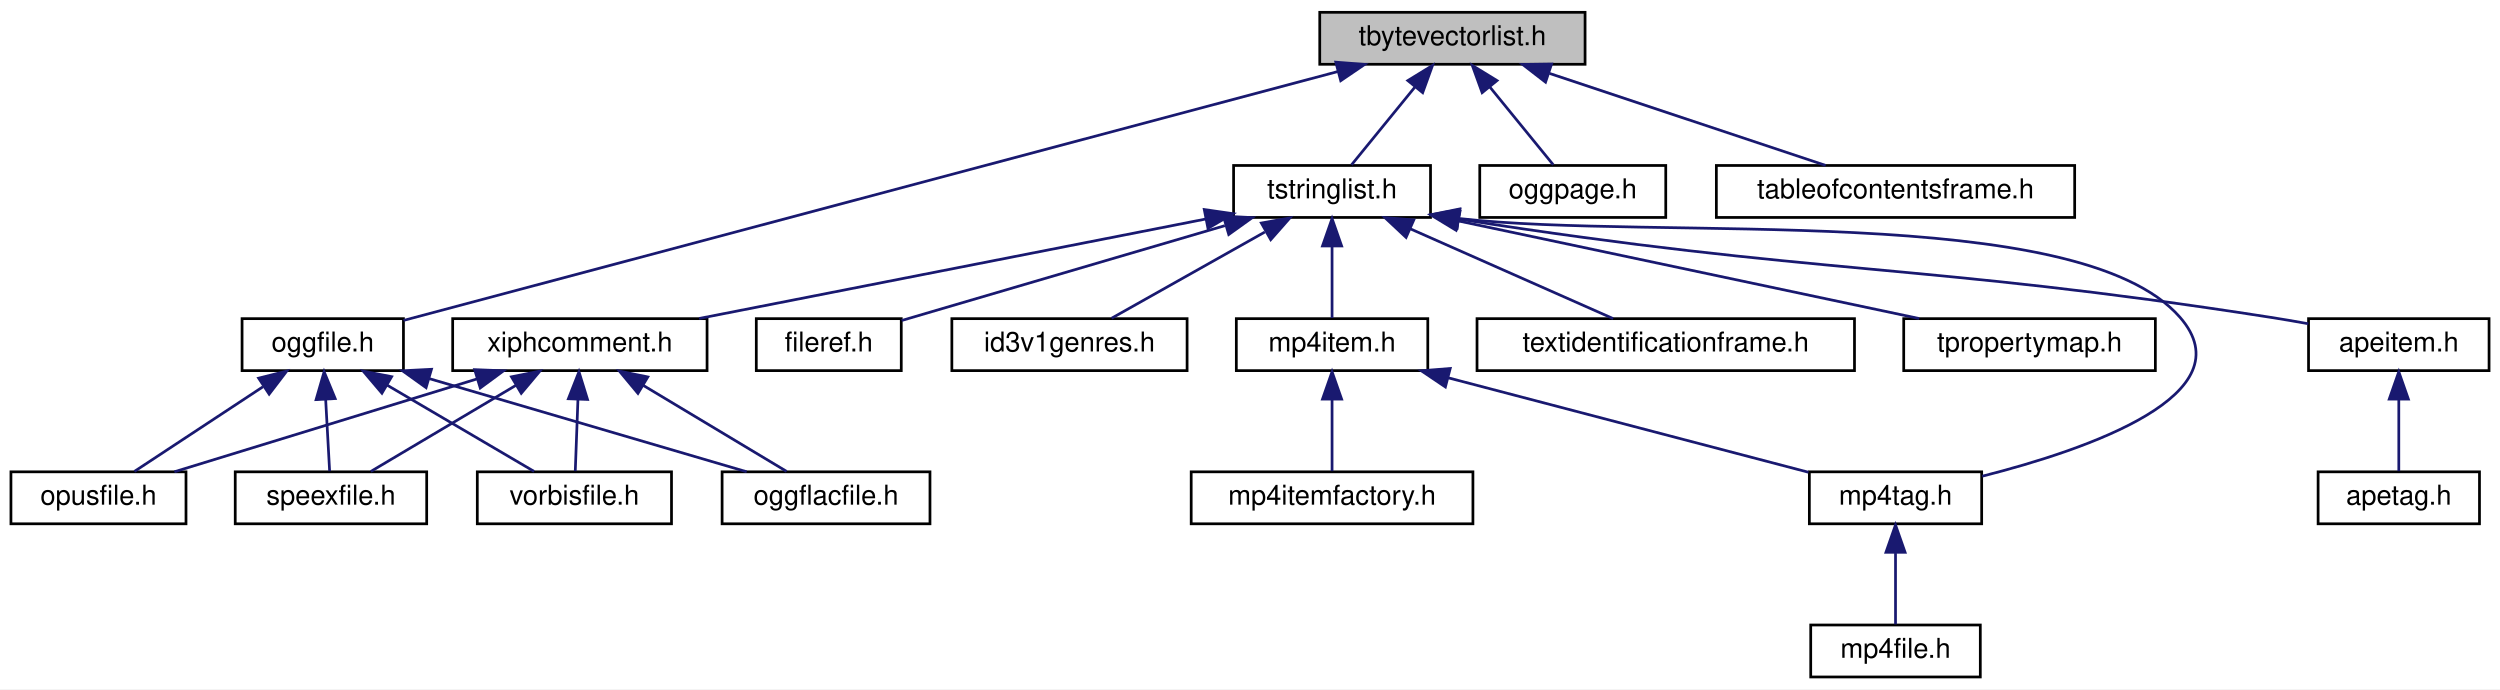
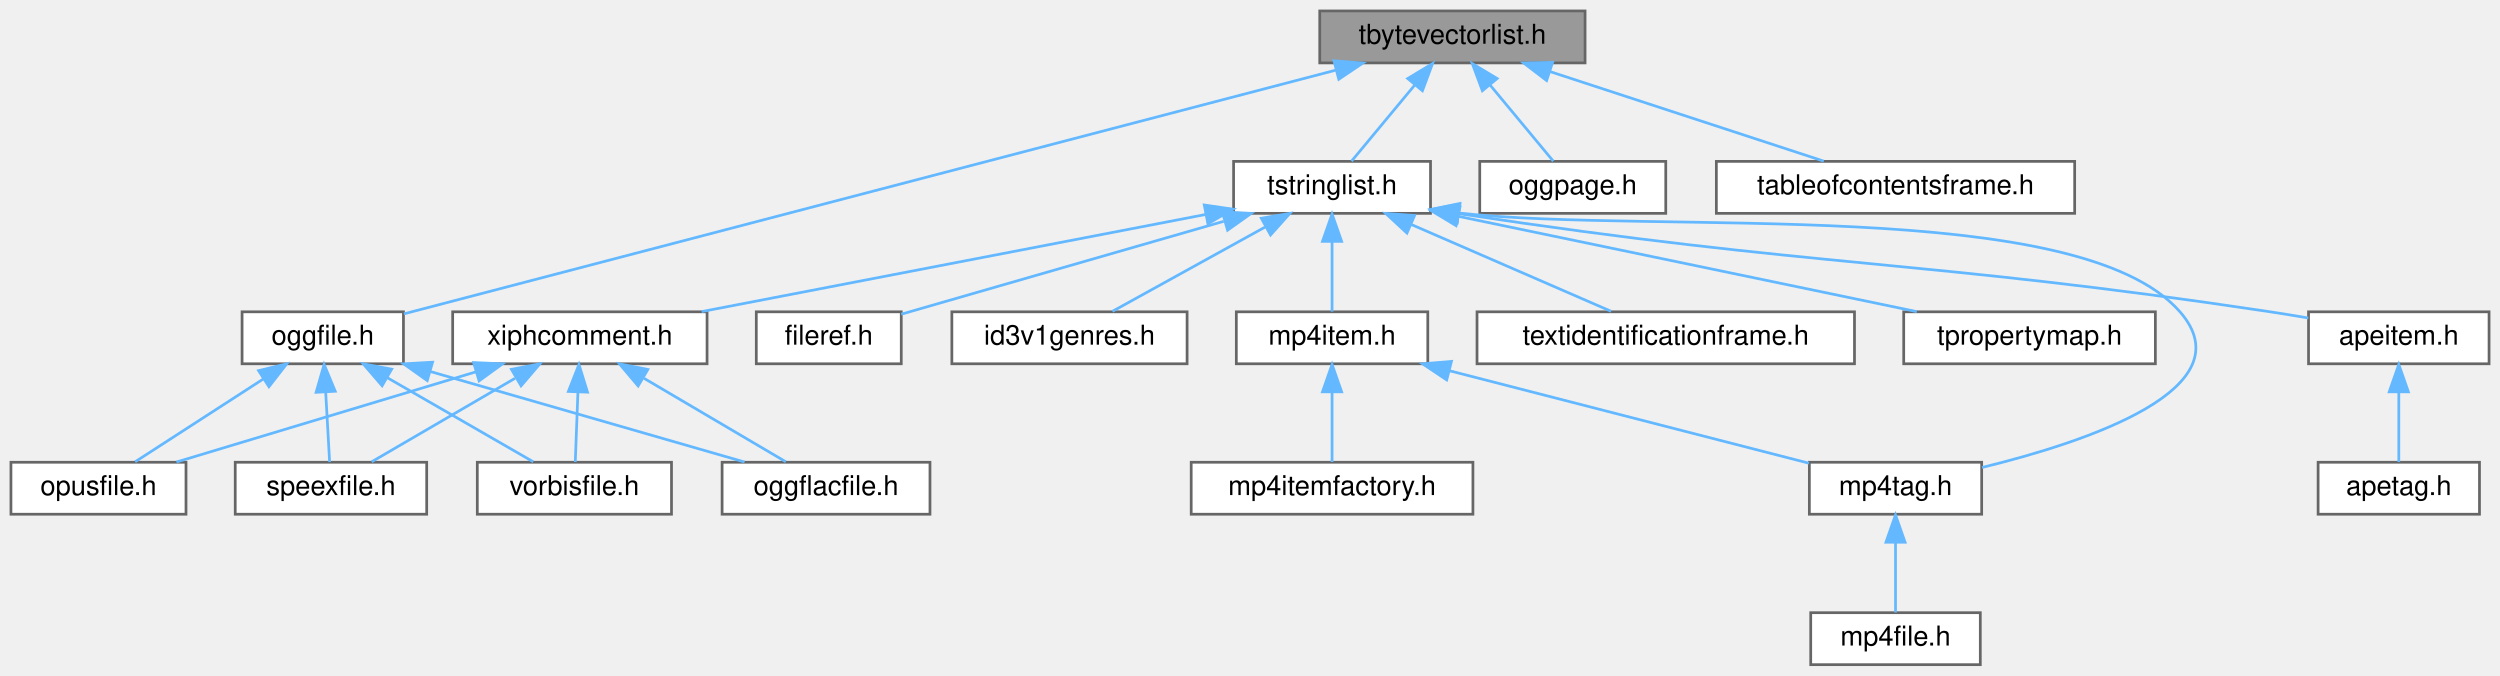
- <svg xmlns="http://www.w3.org/2000/svg" xmlns:xlink="http://www.w3.org/1999/xlink" width="914pt" height="252pt" viewBox="0.00 0.00 914.00 252.00">
-   <g id="graph0" class="graph" transform="scale(1 1) rotate(0) translate(4 248)">
-     <polygon fill="white" stroke="transparent" points="-4,4 -4,-248 910,-248 910,4 -4,4" />
-     <g id="node1" class="node">
-       <g id="a_node1">
-         <a xlink:title=" ">
-           <polygon fill="#bfbfbf" stroke="black" points="478.5,-224.5 478.5,-243.5 575.5,-243.5 575.5,-224.5 478.5,-224.5" />
-           <text text-anchor="middle" x="527" y="-231.5" font-family="Helvetica,sans-Serif" font-size="10.00">tbytevectorlist.h</text>
-         </a>
-       </g>
-     </g>
-     <g id="node2" class="node">
-       <g id="a_node2">
+ <svg xmlns="http://www.w3.org/2000/svg" xmlns:xlink="http://www.w3.org/1999/xlink" width="914pt" height="247pt" viewBox="0.00 0.00 914.00 247.00">
+   <g id="graph0" class="graph" transform="scale(1 1) rotate(0) translate(4 243)">
+     <g id="Node000001" class="node">
+       <g id="a_Node000001">
+         <a xlink:title=" ">
+           <polygon fill="#999999" stroke="#666666" points="575.5,-239 478.5,-239 478.5,-220 575.5,-220 575.5,-239" />
+           <text text-anchor="middle" x="527" y="-227" font-family="Helvetica,sans-Serif" font-size="10.00">tbytevectorlist.h</text>
+         </a>
+       </g>
+     </g>
+     <g id="Node000002" class="node">
+       <g id="a_Node000002">
        <a xlink:href="oggfile_8h.html" target="_top" xlink:title=" ">
-           <polygon fill="white" stroke="black" points="84.5,-112.5 84.5,-131.5 143.5,-131.5 143.5,-112.5 84.5,-112.5" />
-           <text text-anchor="middle" x="114" y="-119.5" font-family="Helvetica,sans-Serif" font-size="10.00">oggfile.h</text>
-         </a>
-       </g>
-     </g>
-     <g id="edge1" class="edge">
-       <path fill="none" stroke="midnightblue" d="M485.27,-221.89C401.74,-199.64 215.8,-150.11 143.53,-130.86" />
-       <polygon fill="midnightblue" stroke="midnightblue" points="484.37,-225.27 494.94,-224.46 486.17,-218.5 484.37,-225.27" />
-     </g>
-     <g id="node7" class="node">
-       <g id="a_node7">
+           <polygon fill="white" stroke="#666666" points="143.5,-129 84.5,-129 84.5,-110 143.5,-110 143.5,-129" />
+           <text text-anchor="middle" x="114" y="-117" font-family="Helvetica,sans-Serif" font-size="10.00">oggfile.h</text>
+         </a>
+       </g>
+     </g>
+     <g id="edge1_Node000001_Node000002" class="edge">
+       <g id="a_edge1_Node000001_Node000002">
+         <a xlink:title=" ">
+           <path fill="none" stroke="#63b8ff" d="M484.54,-217.4C400.71,-195.48 215.83,-147.13 143.67,-128.26" />
+           <polygon fill="#63b8ff" stroke="#63b8ff" points="483.69,-220.79 494.25,-219.94 485.46,-214.02 483.69,-220.79" />
+         </a>
+       </g>
+     </g>
+     <g id="Node000007" class="node">
+       <g id="a_Node000007">
        <a xlink:href="oggpage_8h.html" target="_top" xlink:title=" ">
-           <polygon fill="white" stroke="black" points="537,-168.5 537,-187.5 605,-187.5 605,-168.5 537,-168.5" />
-           <text text-anchor="middle" x="571" y="-175.5" font-family="Helvetica,sans-Serif" font-size="10.00">oggpage.h</text>
-         </a>
-       </g>
-     </g>
-     <g id="edge6" class="edge">
-       <path fill="none" stroke="midnightblue" d="M540.73,-216.14C548.4,-206.74 557.63,-195.4 563.87,-187.75" />
-       <polygon fill="midnightblue" stroke="midnightblue" points="537.87,-214.12 534.27,-224.08 543.3,-218.54 537.87,-214.12" />
-     </g>
-     <g id="node8" class="node">
-       <g id="a_node8">
+           <polygon fill="white" stroke="#666666" points="605,-184 537,-184 537,-165 605,-165 605,-184" />
+           <text text-anchor="middle" x="571" y="-172" font-family="Helvetica,sans-Serif" font-size="10.00">oggpage.h</text>
+         </a>
+       </g>
+     </g>
+     <g id="edge6_Node000001_Node000007" class="edge">
+       <g id="a_edge6_Node000001_Node000007">
+         <a xlink:title=" ">
+           <path fill="none" stroke="#63b8ff" d="M540.73,-211.96C548.4,-202.72 557.63,-191.6 563.87,-184.09" />
+           <polygon fill="#63b8ff" stroke="#63b8ff" points="537.96,-209.82 534.27,-219.75 543.35,-214.29 537.96,-209.82" />
+         </a>
+       </g>
+     </g>
+     <g id="Node000008" class="node">
+       <g id="a_Node000008">
        <a xlink:href="tableofcontentsframe_8h.html" target="_top" xlink:title=" ">
-           <polygon fill="white" stroke="black" points="623.5,-168.5 623.5,-187.5 754.5,-187.5 754.5,-168.5 623.5,-168.5" />
-           <text text-anchor="middle" x="689" y="-175.5" font-family="Helvetica,sans-Serif" font-size="10.00">tableofcontentsframe.h</text>
-         </a>
-       </g>
-     </g>
-     <g id="edge7" class="edge">
-       <path fill="none" stroke="midnightblue" d="M562.48,-221.17C592.99,-211 636.24,-196.59 663.45,-187.52" />
-       <polygon fill="midnightblue" stroke="midnightblue" points="561.05,-217.96 552.67,-224.44 563.26,-224.6 561.05,-217.96" />
-     </g>
-     <g id="node9" class="node">
-       <g id="a_node9">
+           <polygon fill="white" stroke="#666666" points="754.5,-184 623.5,-184 623.5,-165 754.5,-165 754.5,-184" />
+           <text text-anchor="middle" x="689" y="-172" font-family="Helvetica,sans-Serif" font-size="10.00">tableofcontentsframe.h</text>
+         </a>
+       </g>
+     </g>
+     <g id="edge7_Node000001_Node000008" class="edge">
+       <g id="a_edge7_Node000001_Node000008">
+         <a xlink:title=" ">
+           <path fill="none" stroke="#63b8ff" d="M562.77,-216.8C593,-206.91 635.61,-192.97 662.77,-184.08" />
+           <polygon fill="#63b8ff" stroke="#63b8ff" points="561.44,-213.55 553.03,-219.98 563.62,-220.2 561.44,-213.55" />
+         </a>
+       </g>
+     </g>
+     <g id="Node000009" class="node">
+       <g id="a_Node000009">
        <a xlink:href="tstringlist_8h.html" target="_top" xlink:title=" ">
-           <polygon fill="white" stroke="black" points="447,-168.5 447,-187.5 519,-187.5 519,-168.5 447,-168.5" />
-           <text text-anchor="middle" x="483" y="-175.5" font-family="Helvetica,sans-Serif" font-size="10.00">tstringlist.h</text>
-         </a>
-       </g>
-     </g>
-     <g id="edge8" class="edge">
-       <path fill="none" stroke="midnightblue" d="M513.27,-216.14C505.6,-206.74 496.37,-195.4 490.13,-187.75" />
-       <polygon fill="midnightblue" stroke="midnightblue" points="510.7,-218.54 519.73,-224.08 516.13,-214.12 510.7,-218.54" />
-     </g>
-     <g id="node3" class="node">
-       <g id="a_node3">
+           <polygon fill="white" stroke="#666666" points="519,-184 447,-184 447,-165 519,-165 519,-184" />
+           <text text-anchor="middle" x="483" y="-172" font-family="Helvetica,sans-Serif" font-size="10.00">tstringlist.h</text>
+         </a>
+       </g>
+     </g>
+     <g id="edge8_Node000001_Node000009" class="edge">
+       <g id="a_edge8_Node000001_Node000009">
+         <a xlink:title=" ">
+           <path fill="none" stroke="#63b8ff" d="M513.27,-211.96C505.6,-202.72 496.37,-191.6 490.13,-184.09" />
+           <polygon fill="#63b8ff" stroke="#63b8ff" points="510.65,-214.29 519.73,-219.75 516.04,-209.82 510.65,-214.29" />
+         </a>
+       </g>
+     </g>
+     <g id="Node000003" class="node">
+       <g id="a_Node000003">
        <a xlink:href="oggflacfile_8h.html" target="_top" xlink:title=" ">
-           <polygon fill="white" stroke="black" points="260,-56.5 260,-75.5 336,-75.5 336,-56.5 260,-56.5" />
-           <text text-anchor="middle" x="298" y="-63.5" font-family="Helvetica,sans-Serif" font-size="10.00">oggflacfile.h</text>
-         </a>
-       </g>
-     </g>
-     <g id="edge2" class="edge">
-       <path fill="none" stroke="midnightblue" d="M152.95,-109.57C187.66,-99.38 237.68,-84.7 268.98,-75.52" />
-       <polygon fill="midnightblue" stroke="midnightblue" points="151.77,-106.27 143.16,-112.44 153.74,-112.99 151.77,-106.27" />
-     </g>
-     <g id="node4" class="node">
-       <g id="a_node4">
+           <polygon fill="white" stroke="#666666" points="336,-74 260,-74 260,-55 336,-55 336,-74" />
+           <text text-anchor="middle" x="298" y="-62" font-family="Helvetica,sans-Serif" font-size="10.00">oggflacfile.h</text>
+         </a>
+       </g>
+     </g>
+     <g id="edge2_Node000002_Node000003" class="edge">
+       <g id="a_edge2_Node000002_Node000003">
+         <a xlink:title=" ">
+           <path fill="none" stroke="#63b8ff" d="M153.29,-107.18C187.7,-97.27 236.96,-83.08 268.21,-74.08" />
+           <polygon fill="#63b8ff" stroke="#63b8ff" points="152.2,-103.85 143.56,-109.98 154.14,-110.58 152.2,-103.85" />
+         </a>
+       </g>
+     </g>
+     <g id="Node000004" class="node">
+       <g id="a_Node000004">
        <a xlink:href="opusfile_8h.html" target="_top" xlink:title=" ">
-           <polygon fill="white" stroke="black" points="0,-56.5 0,-75.5 64,-75.5 64,-56.5 0,-56.5" />
-           <text text-anchor="middle" x="32" y="-63.5" font-family="Helvetica,sans-Serif" font-size="10.00">opusfile.h</text>
-         </a>
-       </g>
-     </g>
-     <g id="edge3" class="edge">
-       <path fill="none" stroke="midnightblue" d="M92.17,-106.62C77.19,-96.76 57.8,-83.99 45.14,-75.65" />
-       <polygon fill="midnightblue" stroke="midnightblue" points="90.55,-109.75 100.83,-112.32 94.4,-103.9 90.55,-109.75" />
-     </g>
-     <g id="node5" class="node">
-       <g id="a_node5">
+           <polygon fill="white" stroke="#666666" points="64,-74 0,-74 0,-55 64,-55 64,-74" />
+           <text text-anchor="middle" x="32" y="-62" font-family="Helvetica,sans-Serif" font-size="10.00">opusfile.h</text>
+         </a>
+       </g>
+     </g>
+     <g id="edge3_Node000002_Node000004" class="edge">
+       <g id="a_edge3_Node000002_Node000004">
+         <a xlink:title=" ">
+           <path fill="none" stroke="#63b8ff" d="M92.22,-104.42C77.34,-94.81 58.09,-82.37 45.41,-74.17" />
+           <polygon fill="#63b8ff" stroke="#63b8ff" points="90.53,-107.5 100.83,-109.98 94.33,-101.62 90.53,-107.5" />
+         </a>
+       </g>
+     </g>
+     <g id="Node000005" class="node">
+       <g id="a_Node000005">
        <a xlink:href="speexfile_8h.html" target="_top" xlink:title=" ">
-           <polygon fill="white" stroke="black" points="82,-56.5 82,-75.5 152,-75.5 152,-56.5 82,-56.5" />
-           <text text-anchor="middle" x="117" y="-63.5" font-family="Helvetica,sans-Serif" font-size="10.00">speexfile.h</text>
-         </a>
-       </g>
-     </g>
-     <g id="edge4" class="edge">
-       <path fill="none" stroke="midnightblue" d="M115.07,-101.8C115.56,-92.91 116.12,-82.78 116.51,-75.75" />
-       <polygon fill="midnightblue" stroke="midnightblue" points="111.56,-101.9 114.5,-112.08 118.54,-102.29 111.56,-101.9" />
-     </g>
-     <g id="node6" class="node">
-       <g id="a_node6">
+           <polygon fill="white" stroke="#666666" points="152,-74 82,-74 82,-55 152,-55 152,-74" />
+           <text text-anchor="middle" x="117" y="-62" font-family="Helvetica,sans-Serif" font-size="10.00">speexfile.h</text>
+         </a>
+       </g>
+     </g>
+     <g id="edge4_Node000002_Node000005" class="edge">
+       <g id="a_edge4_Node000002_Node000005">
+         <a xlink:title=" ">
+           <path fill="none" stroke="#63b8ff" d="M115.07,-99.66C115.56,-90.93 116.12,-80.99 116.51,-74.09" />
+           <polygon fill="#63b8ff" stroke="#63b8ff" points="111.57,-99.57 114.5,-109.75 118.56,-99.96 111.57,-99.57" />
+         </a>
+       </g>
+     </g>
+     <g id="Node000006" class="node">
+       <g id="a_Node000006">
        <a xlink:href="vorbisfile_8h.html" target="_top" xlink:title=" ">
-           <polygon fill="white" stroke="black" points="170.5,-56.5 170.5,-75.5 241.5,-75.5 241.5,-56.5 170.5,-56.5" />
-           <text text-anchor="middle" x="206" y="-63.5" font-family="Helvetica,sans-Serif" font-size="10.00">vorbisfile.h</text>
-         </a>
-       </g>
-     </g>
-     <g id="edge5" class="edge">
-       <path fill="none" stroke="midnightblue" d="M137.55,-107.18C154.48,-97.24 176.78,-84.15 191.26,-75.65" />
-       <polygon fill="midnightblue" stroke="midnightblue" points="135.63,-104.24 128.78,-112.32 139.18,-110.28 135.63,-104.24" />
-     </g>
-     <g id="node10" class="node">
-       <g id="a_node10">
+           <polygon fill="white" stroke="#666666" points="241.5,-74 170.5,-74 170.5,-55 241.5,-55 241.5,-74" />
+           <text text-anchor="middle" x="206" y="-62" font-family="Helvetica,sans-Serif" font-size="10.00">vorbisfile.h</text>
+         </a>
+       </g>
+     </g>
+     <g id="edge5_Node000002_Node000006" class="edge">
+       <g id="a_edge5_Node000002_Node000006">
+         <a xlink:title=" ">
+           <path fill="none" stroke="#63b8ff" d="M137.49,-104.97C154.31,-95.28 176.45,-82.52 190.95,-74.17" />
+           <polygon fill="#63b8ff" stroke="#63b8ff" points="135.7,-101.96 128.78,-109.98 139.19,-108.03 135.7,-101.96" />
+         </a>
+       </g>
+     </g>
+     <g id="Node000010" class="node">
+       <g id="a_Node000010">
        <a xlink:href="apeitem_8h.html" target="_top" xlink:title=" ">
-           <polygon fill="white" stroke="black" points="840,-112.5 840,-131.5 906,-131.5 906,-112.5 840,-112.5" />
-           <text text-anchor="middle" x="873" y="-119.5" font-family="Helvetica,sans-Serif" font-size="10.00">apeitem.h</text>
-         </a>
-       </g>
-     </g>
-     <g id="edge9" class="edge">
-       <path fill="none" stroke="midnightblue" d="M529.4,-167.88C661.47,-147.16 697.4,-152.06 826,-132 830.51,-131.3 835.26,-130.48 839.93,-129.63" />
-       <polygon fill="midnightblue" stroke="midnightblue" points="528.63,-164.46 519.31,-169.49 529.73,-171.38 528.63,-164.46" />
-     </g>
-     <g id="node12" class="node">
-       <g id="a_node12">
+           <polygon fill="white" stroke="#666666" points="906,-129 840,-129 840,-110 906,-110 906,-129" />
+           <text text-anchor="middle" x="873" y="-117" font-family="Helvetica,sans-Serif" font-size="10.00">apeitem.h</text>
+         </a>
+       </g>
+     </g>
+     <g id="edge9_Node000009_Node000010" class="edge">
+       <g id="a_edge9_Node000009_Node000010">
+         <a xlink:title=" ">
+           <path fill="none" stroke="#63b8ff" d="M529.42,-164.87C661.57,-144.8 697.3,-148.39 826,-129 830.51,-128.32 835.25,-127.54 839.92,-126.73" />
+           <polygon fill="#63b8ff" stroke="#63b8ff" points="528.67,-161.45 519.31,-166.43 529.73,-168.37 528.67,-161.45" />
+         </a>
+       </g>
+     </g>
+     <g id="Node000012" class="node">
+       <g id="a_Node000012">
        <a xlink:href="fileref_8h.html" target="_top" xlink:title=" ">
-           <polygon fill="white" stroke="black" points="272.5,-112.5 272.5,-131.5 325.5,-131.5 325.5,-112.5 272.5,-112.5" />
-           <text text-anchor="middle" x="299" y="-119.5" font-family="Helvetica,sans-Serif" font-size="10.00">fileref.h</text>
-         </a>
-       </g>
-     </g>
-     <g id="edge11" class="edge">
-       <path fill="none" stroke="midnightblue" d="M443.8,-165.5C408.2,-155.05 356.66,-139.92 325.63,-130.82" />
-       <polygon fill="midnightblue" stroke="midnightblue" points="443.26,-168.99 453.84,-168.44 445.23,-162.27 443.26,-168.99" />
-     </g>
-     <g id="node13" class="node">
-       <g id="a_node13">
+           <polygon fill="white" stroke="#666666" points="325.5,-129 272.5,-129 272.5,-110 325.5,-110 325.5,-129" />
+           <text text-anchor="middle" x="299" y="-117" font-family="Helvetica,sans-Serif" font-size="10.00">fileref.h</text>
+         </a>
+       </g>
+     </g>
+     <g id="edge11_Node000009_Node000012" class="edge">
+       <g id="a_edge11_Node000009_Node000012">
+         <a xlink:title=" ">
+           <path fill="none" stroke="#63b8ff" d="M443.38,-162.09C407.75,-151.82 356.39,-137.03 325.5,-128.13" />
+           <polygon fill="#63b8ff" stroke="#63b8ff" points="442.86,-165.58 453.44,-164.98 444.8,-158.85 442.86,-165.58" />
+         </a>
+       </g>
+     </g>
+     <g id="Node000013" class="node">
+       <g id="a_Node000013">
        <a xlink:href="id3v1genres_8h.html" target="_top" xlink:title=" ">
-           <polygon fill="white" stroke="black" points="344,-112.5 344,-131.5 430,-131.5 430,-112.5 344,-112.5" />
-           <text text-anchor="middle" x="387" y="-119.5" font-family="Helvetica,sans-Serif" font-size="10.00">id3v1genres.h</text>
-         </a>
-       </g>
-     </g>
-     <g id="edge12" class="edge">
-       <path fill="none" stroke="midnightblue" d="M458.43,-163.18C440.76,-153.24 417.49,-140.15 402.39,-131.65" />
-       <polygon fill="midnightblue" stroke="midnightblue" points="457.14,-166.47 467.58,-168.32 460.58,-160.37 457.14,-166.47" />
-     </g>
-     <g id="node14" class="node">
-       <g id="a_node14">
+           <polygon fill="white" stroke="#666666" points="430,-129 344,-129 344,-110 430,-110 430,-129" />
+           <text text-anchor="middle" x="387" y="-117" font-family="Helvetica,sans-Serif" font-size="10.00">id3v1genres.h</text>
+         </a>
+       </g>
+     </g>
+     <g id="edge12_Node000009_Node000013" class="edge">
+       <g id="a_edge12_Node000009_Node000013">
+         <a xlink:title=" ">
+           <path fill="none" stroke="#63b8ff" d="M458.48,-159.97C440.94,-150.28 417.83,-137.52 402.7,-129.17" />
+           <polygon fill="#63b8ff" stroke="#63b8ff" points="457.13,-163.22 467.58,-164.98 460.51,-157.09 457.13,-163.22" />
+         </a>
+       </g>
+     </g>
+     <g id="Node000014" class="node">
+       <g id="a_Node000014">
        <a xlink:href="mp4item_8h.html" target="_top" xlink:title=" ">
-           <polygon fill="white" stroke="black" points="448,-112.5 448,-131.5 518,-131.5 518,-112.5 448,-112.5" />
-           <text text-anchor="middle" x="483" y="-119.5" font-family="Helvetica,sans-Serif" font-size="10.00">mp4item.h</text>
-         </a>
-       </g>
-     </g>
-     <g id="edge13" class="edge">
-       <path fill="none" stroke="midnightblue" d="M483,-157.8C483,-148.91 483,-138.78 483,-131.75" />
-       <polygon fill="midnightblue" stroke="midnightblue" points="479.5,-158.08 483,-168.08 486.5,-158.08 479.5,-158.08" />
-     </g>
-     <g id="node16" class="node">
-       <g id="a_node16">
+           <polygon fill="white" stroke="#666666" points="518,-129 448,-129 448,-110 518,-110 518,-129" />
+           <text text-anchor="middle" x="483" y="-117" font-family="Helvetica,sans-Serif" font-size="10.00">mp4item.h</text>
+         </a>
+       </g>
+     </g>
+     <g id="edge13_Node000009_Node000014" class="edge">
+       <g id="a_edge13_Node000009_Node000014">
+         <a xlink:title=" ">
+           <path fill="none" stroke="#63b8ff" d="M483,-154.66C483,-145.93 483,-135.99 483,-129.09" />
+           <polygon fill="#63b8ff" stroke="#63b8ff" points="479.5,-154.75 483,-164.75 486.5,-154.75 479.5,-154.75" />
+         </a>
+       </g>
+     </g>
+     <g id="Node000016" class="node">
+       <g id="a_Node000016">
        <a xlink:href="mp4tag_8h.html" target="_top" xlink:title=" ">
-           <polygon fill="white" stroke="black" points="657.5,-56.5 657.5,-75.5 720.5,-75.5 720.5,-56.5 657.5,-56.5" />
-           <text text-anchor="middle" x="689" y="-63.5" font-family="Helvetica,sans-Serif" font-size="10.00">mp4tag.h</text>
-         </a>
-       </g>
-     </g>
-     <g id="edge17" class="edge">
-       <path fill="none" stroke="midnightblue" d="M529.41,-168.12C602.01,-159.77 755.74,-174.66 793,-132 817.58,-103.85 759.58,-83.75 720.67,-73.89" />
-       <polygon fill="midnightblue" stroke="midnightblue" points="528.73,-164.69 519.31,-169.54 529.7,-171.62 528.73,-164.69" />
-     </g>
-     <g id="node18" class="node">
-       <g id="a_node18">
+           <polygon fill="white" stroke="#666666" points="720.5,-74 657.5,-74 657.5,-55 720.5,-55 720.5,-74" />
+           <text text-anchor="middle" x="689" y="-62" font-family="Helvetica,sans-Serif" font-size="10.00">mp4tag.h</text>
+         </a>
+       </g>
+     </g>
+     <g id="edge17_Node000009_Node000016" class="edge">
+       <g id="a_edge17_Node000009_Node000016">
+         <a xlink:title=" ">
+           <path fill="none" stroke="#63b8ff" d="M529.43,-165.11C602.06,-157.06 755.74,-171.66 793,-129 817.42,-101.04 759.48,-81.57 720.63,-72.09" />
+           <polygon fill="#63b8ff" stroke="#63b8ff" points="528.76,-161.67 519.32,-166.47 529.7,-168.61 528.76,-161.67" />
+         </a>
+       </g>
+     </g>
+     <g id="Node000018" class="node">
+       <g id="a_Node000018">
        <a xlink:href="textidentificationframe_8h.html" target="_top" xlink:title=" ">
-           <polygon fill="white" stroke="black" points="536,-112.5 536,-131.5 674,-131.5 674,-112.5 536,-112.5" />
-           <text text-anchor="middle" x="605" y="-119.5" font-family="Helvetica,sans-Serif" font-size="10.00">textidentificationframe.h</text>
-         </a>
-       </g>
-     </g>
-     <g id="edge18" class="edge">
-       <path fill="none" stroke="midnightblue" d="M511.54,-164.37C534.39,-154.26 565.81,-140.35 585.76,-131.52" />
-       <polygon fill="midnightblue" stroke="midnightblue" points="510.06,-161.2 502.33,-168.44 512.89,-167.6 510.06,-161.2" />
-     </g>
-     <g id="node19" class="node">
-       <g id="a_node19">
+           <polygon fill="white" stroke="#666666" points="674,-129 536,-129 536,-110 674,-110 674,-129" />
+           <text text-anchor="middle" x="605" y="-117" font-family="Helvetica,sans-Serif" font-size="10.00">textidentificationframe.h</text>
+         </a>
+       </g>
+     </g>
+     <g id="edge18_Node000009_Node000018" class="edge">
+       <g id="a_edge18_Node000009_Node000018">
+         <a xlink:title=" ">
+           <path fill="none" stroke="#63b8ff" d="M512.01,-160.9C534.54,-151.11 565.2,-137.79 585.04,-129.17" />
+           <polygon fill="#63b8ff" stroke="#63b8ff" points="510.38,-157.79 502.6,-164.98 513.17,-164.21 510.38,-157.79" />
+         </a>
+       </g>
+     </g>
+     <g id="Node000019" class="node">
+       <g id="a_Node000019">
        <a xlink:href="tpropertymap_8h.html" target="_top" xlink:title=" ">
-           <polygon fill="white" stroke="black" points="692,-112.5 692,-131.5 784,-131.5 784,-112.5 692,-112.5" />
-           <text text-anchor="middle" x="738" y="-119.5" font-family="Helvetica,sans-Serif" font-size="10.00">tpropertymap.h</text>
-         </a>
-       </g>
-     </g>
-     <g id="edge19" class="edge">
-       <path fill="none" stroke="midnightblue" d="M529.1,-167.24C577.19,-157.05 651.83,-141.25 697.65,-131.54" />
-       <polygon fill="midnightblue" stroke="midnightblue" points="528.32,-163.82 519.26,-169.32 529.77,-170.67 528.32,-163.82" />
-     </g>
-     <g id="node20" class="node">
-       <g id="a_node20">
+           <polygon fill="white" stroke="#666666" points="784,-129 692,-129 692,-110 784,-110 784,-129" />
+           <text text-anchor="middle" x="738" y="-117" font-family="Helvetica,sans-Serif" font-size="10.00">tpropertymap.h</text>
+         </a>
+       </g>
+     </g>
+     <g id="edge19_Node000009_Node000019" class="edge">
+       <g id="a_edge19_Node000009_Node000019">
+         <a xlink:title=" ">
+           <path fill="none" stroke="#63b8ff" d="M529.34,-163.87C577.14,-153.93 650.97,-138.59 696.79,-129.06" />
+           <polygon fill="#63b8ff" stroke="#63b8ff" points="528.34,-160.5 519.26,-165.96 529.77,-167.35 528.34,-160.5" />
+         </a>
+       </g>
+     </g>
+     <g id="Node000020" class="node">
+       <g id="a_Node000020">
        <a xlink:href="xiphcomment_8h.html" target="_top" xlink:title=" ">
-           <polygon fill="white" stroke="black" points="161.5,-112.5 161.5,-131.5 254.5,-131.5 254.5,-112.5 161.5,-112.5" />
-           <text text-anchor="middle" x="208" y="-119.5" font-family="Helvetica,sans-Serif" font-size="10.00">xiphcomment.h</text>
-         </a>
-       </g>
-     </g>
-     <g id="edge20" class="edge">
-       <path fill="none" stroke="midnightblue" d="M436.87,-167.94C385.23,-157.8 302.16,-141.49 251.58,-131.56" />
-       <polygon fill="midnightblue" stroke="midnightblue" points="436.28,-171.39 446.77,-169.88 437.63,-164.52 436.28,-171.39" />
-     </g>
-     <g id="node11" class="node">
-       <g id="a_node11">
+           <polygon fill="white" stroke="#666666" points="254.5,-129 161.5,-129 161.5,-110 254.5,-110 254.5,-129" />
+           <text text-anchor="middle" x="208" y="-117" font-family="Helvetica,sans-Serif" font-size="10.00">xiphcomment.h</text>
+         </a>
+       </g>
+     </g>
+     <g id="edge20_Node000009_Node000020" class="edge">
+       <g id="a_edge20_Node000009_Node000020">
+         <a xlink:title=" ">
+           <path fill="none" stroke="#63b8ff" d="M436.93,-164.62C385.61,-154.73 303.2,-138.85 252.52,-129.08" />
+           <polygon fill="#63b8ff" stroke="#63b8ff" points="436.28,-168.06 446.77,-166.52 437.61,-161.19 436.28,-168.06" />
+         </a>
+       </g>
+     </g>
+     <g id="Node000011" class="node">
+       <g id="a_Node000011">
        <a xlink:href="apetag_8h.html" target="_top" xlink:title=" ">
-           <polygon fill="white" stroke="black" points="843.5,-56.5 843.5,-75.5 902.5,-75.5 902.5,-56.5 843.5,-56.5" />
-           <text text-anchor="middle" x="873" y="-63.5" font-family="Helvetica,sans-Serif" font-size="10.00">apetag.h</text>
-         </a>
-       </g>
-     </g>
-     <g id="edge10" class="edge">
-       <path fill="none" stroke="midnightblue" d="M873,-101.8C873,-92.91 873,-82.78 873,-75.75" />
-       <polygon fill="midnightblue" stroke="midnightblue" points="869.5,-102.08 873,-112.08 876.5,-102.08 869.5,-102.08" />
-     </g>
-     <g id="node15" class="node">
-       <g id="a_node15">
+           <polygon fill="white" stroke="#666666" points="902.5,-74 843.5,-74 843.5,-55 902.5,-55 902.5,-74" />
+           <text text-anchor="middle" x="873" y="-62" font-family="Helvetica,sans-Serif" font-size="10.00">apetag.h</text>
+         </a>
+       </g>
+     </g>
+     <g id="edge10_Node000010_Node000011" class="edge">
+       <g id="a_edge10_Node000010_Node000011">
+         <a xlink:title=" ">
+           <path fill="none" stroke="#63b8ff" d="M873,-99.66C873,-90.93 873,-80.99 873,-74.09" />
+           <polygon fill="#63b8ff" stroke="#63b8ff" points="869.5,-99.75 873,-109.75 876.5,-99.75 869.5,-99.75" />
+         </a>
+       </g>
+     </g>
+     <g id="Node000015" class="node">
+       <g id="a_Node000015">
        <a xlink:href="mp4itemfactory_8h.html" target="_top" xlink:title=" ">
-           <polygon fill="white" stroke="black" points="431.5,-56.5 431.5,-75.5 534.5,-75.5 534.5,-56.5 431.5,-56.5" />
-           <text text-anchor="middle" x="483" y="-63.5" font-family="Helvetica,sans-Serif" font-size="10.00">mp4itemfactory.h</text>
-         </a>
-       </g>
-     </g>
-     <g id="edge14" class="edge">
-       <path fill="none" stroke="midnightblue" d="M483,-101.8C483,-92.91 483,-82.78 483,-75.75" />
-       <polygon fill="midnightblue" stroke="midnightblue" points="479.5,-102.08 483,-112.08 486.5,-102.08 479.5,-102.08" />
-     </g>
-     <g id="edge15" class="edge">
-       <path fill="none" stroke="midnightblue" d="M525.43,-109.88C564.58,-99.62 621.83,-84.61 657.19,-75.34" />
-       <polygon fill="midnightblue" stroke="midnightblue" points="524.43,-106.52 515.64,-112.44 526.2,-113.29 524.43,-106.52" />
-     </g>
-     <g id="node17" class="node">
-       <g id="a_node17">
+           <polygon fill="white" stroke="#666666" points="534.5,-74 431.5,-74 431.5,-55 534.5,-55 534.5,-74" />
+           <text text-anchor="middle" x="483" y="-62" font-family="Helvetica,sans-Serif" font-size="10.00">mp4itemfactory.h</text>
+         </a>
+       </g>
+     </g>
+     <g id="edge14_Node000014_Node000015" class="edge">
+       <g id="a_edge14_Node000014_Node000015">
+         <a xlink:title=" ">
+           <path fill="none" stroke="#63b8ff" d="M483,-99.66C483,-90.93 483,-80.99 483,-74.09" />
+           <polygon fill="#63b8ff" stroke="#63b8ff" points="479.5,-99.75 483,-109.75 486.5,-99.75 479.5,-99.75" />
+         </a>
+       </g>
+     </g>
+     <g id="edge15_Node000014_Node000016" class="edge">
+       <g id="a_edge15_Node000014_Node000016">
+         <a xlink:title=" ">
+           <path fill="none" stroke="#63b8ff" d="M525.9,-107.46C565.09,-97.38 622.14,-82.7 657.34,-73.65" />
+           <polygon fill="#63b8ff" stroke="#63b8ff" points="524.91,-104.1 516.1,-109.98 526.65,-110.88 524.91,-104.1" />
+         </a>
+       </g>
+     </g>
+     <g id="Node000017" class="node">
+       <g id="a_Node000017">
        <a xlink:href="mp4file_8h.html" target="_top" xlink:title=" ">
-           <polygon fill="white" stroke="black" points="658,-0.5 658,-19.5 720,-19.5 720,-0.5 658,-0.5" />
-           <text text-anchor="middle" x="689" y="-7.5" font-family="Helvetica,sans-Serif" font-size="10.00">mp4file.h</text>
-         </a>
-       </g>
-     </g>
-     <g id="edge16" class="edge">
-       <path fill="none" stroke="midnightblue" d="M689,-45.8C689,-36.91 689,-26.78 689,-19.75" />
-       <polygon fill="midnightblue" stroke="midnightblue" points="685.5,-46.08 689,-56.08 692.5,-46.08 685.5,-46.08" />
-     </g>
-     <g id="edge21" class="edge">
-       <path fill="none" stroke="midnightblue" d="M231.04,-107.18C247.6,-97.24 269.42,-84.15 283.58,-75.65" />
-       <polygon fill="midnightblue" stroke="midnightblue" points="229.23,-104.18 222.46,-112.32 232.84,-110.18 229.23,-104.18" />
-     </g>
-     <g id="edge22" class="edge">
-       <path fill="none" stroke="midnightblue" d="M170.31,-109.44C137.13,-99.26 89.57,-84.66 59.76,-75.52" />
-       <polygon fill="midnightblue" stroke="midnightblue" points="169.53,-112.86 180.11,-112.44 171.58,-106.16 169.53,-112.86" />
-     </g>
-     <g id="edge23" class="edge">
-       <path fill="none" stroke="midnightblue" d="M184.71,-107.18C167.96,-97.24 145.9,-84.15 131.58,-75.65" />
-       <polygon fill="midnightblue" stroke="midnightblue" points="182.99,-110.23 193.38,-112.32 186.57,-104.21 182.99,-110.23" />
-     </g>
-     <g id="edge24" class="edge">
-       <path fill="none" stroke="midnightblue" d="M207.29,-101.8C206.96,-92.91 206.58,-82.78 206.32,-75.75" />
-       <polygon fill="midnightblue" stroke="midnightblue" points="203.8,-102.22 207.67,-112.08 210.8,-101.96 203.8,-102.22" />
+           <polygon fill="white" stroke="#666666" points="720,-19 658,-19 658,0 720,0 720,-19" />
+           <text text-anchor="middle" x="689" y="-7" font-family="Helvetica,sans-Serif" font-size="10.00">mp4file.h</text>
+         </a>
+       </g>
+     </g>
+     <g id="edge16_Node000016_Node000017" class="edge">
+       <g id="a_edge16_Node000016_Node000017">
+         <a xlink:title=" ">
+           <path fill="none" stroke="#63b8ff" d="M689,-44.66C689,-35.93 689,-25.99 689,-19.09" />
+           <polygon fill="#63b8ff" stroke="#63b8ff" points="685.5,-44.75 689,-54.75 692.5,-44.75 685.5,-44.75" />
+         </a>
+       </g>
+     </g>
+     <g id="edge21_Node000020_Node000003" class="edge">
+       <g id="a_edge21_Node000020_Node000003">
+         <a xlink:title=" ">
+           <path fill="none" stroke="#63b8ff" d="M231.44,-104.7C247.84,-95.04 269.23,-82.44 283.28,-74.17" />
+           <polygon fill="#63b8ff" stroke="#63b8ff" points="229.3,-101.89 222.46,-109.98 232.85,-107.93 229.3,-101.89" />
+         </a>
+       </g>
+     </g>
+     <g id="edge22_Node000020_Node000004" class="edge">
+       <g id="a_edge22_Node000020_Node000004">
+         <a xlink:title=" ">
+           <path fill="none" stroke="#63b8ff" d="M170,-107.06C137.1,-97.15 90.26,-83.04 60.5,-74.08" />
+           <polygon fill="#63b8ff" stroke="#63b8ff" points="169.14,-110.45 179.72,-109.98 171.16,-103.75 169.14,-110.45" />
+         </a>
+       </g>
+     </g>
+     <g id="edge23_Node000020_Node000005" class="edge">
+       <g id="a_edge23_Node000020_Node000005">
+         <a xlink:title=" ">
+           <path fill="none" stroke="#63b8ff" d="M184.3,-104.7C167.72,-95.04 146.09,-82.44 131.89,-74.17" />
+           <polygon fill="#63b8ff" stroke="#63b8ff" points="182.98,-107.98 193.38,-109.98 186.5,-101.93 182.98,-107.98" />
+         </a>
+       </g>
+     </g>
+     <g id="edge24_Node000020_Node000006" class="edge">
+       <g id="a_edge24_Node000020_Node000006">
+         <a xlink:title=" ">
+           <path fill="none" stroke="#63b8ff" d="M207.29,-99.66C206.96,-90.93 206.58,-80.99 206.32,-74.09" />
+           <polygon fill="#63b8ff" stroke="#63b8ff" points="203.8,-99.89 207.67,-109.75 210.79,-99.62 203.8,-99.89" />
+         </a>
+       </g>
    </g>
  </g>
</svg>
